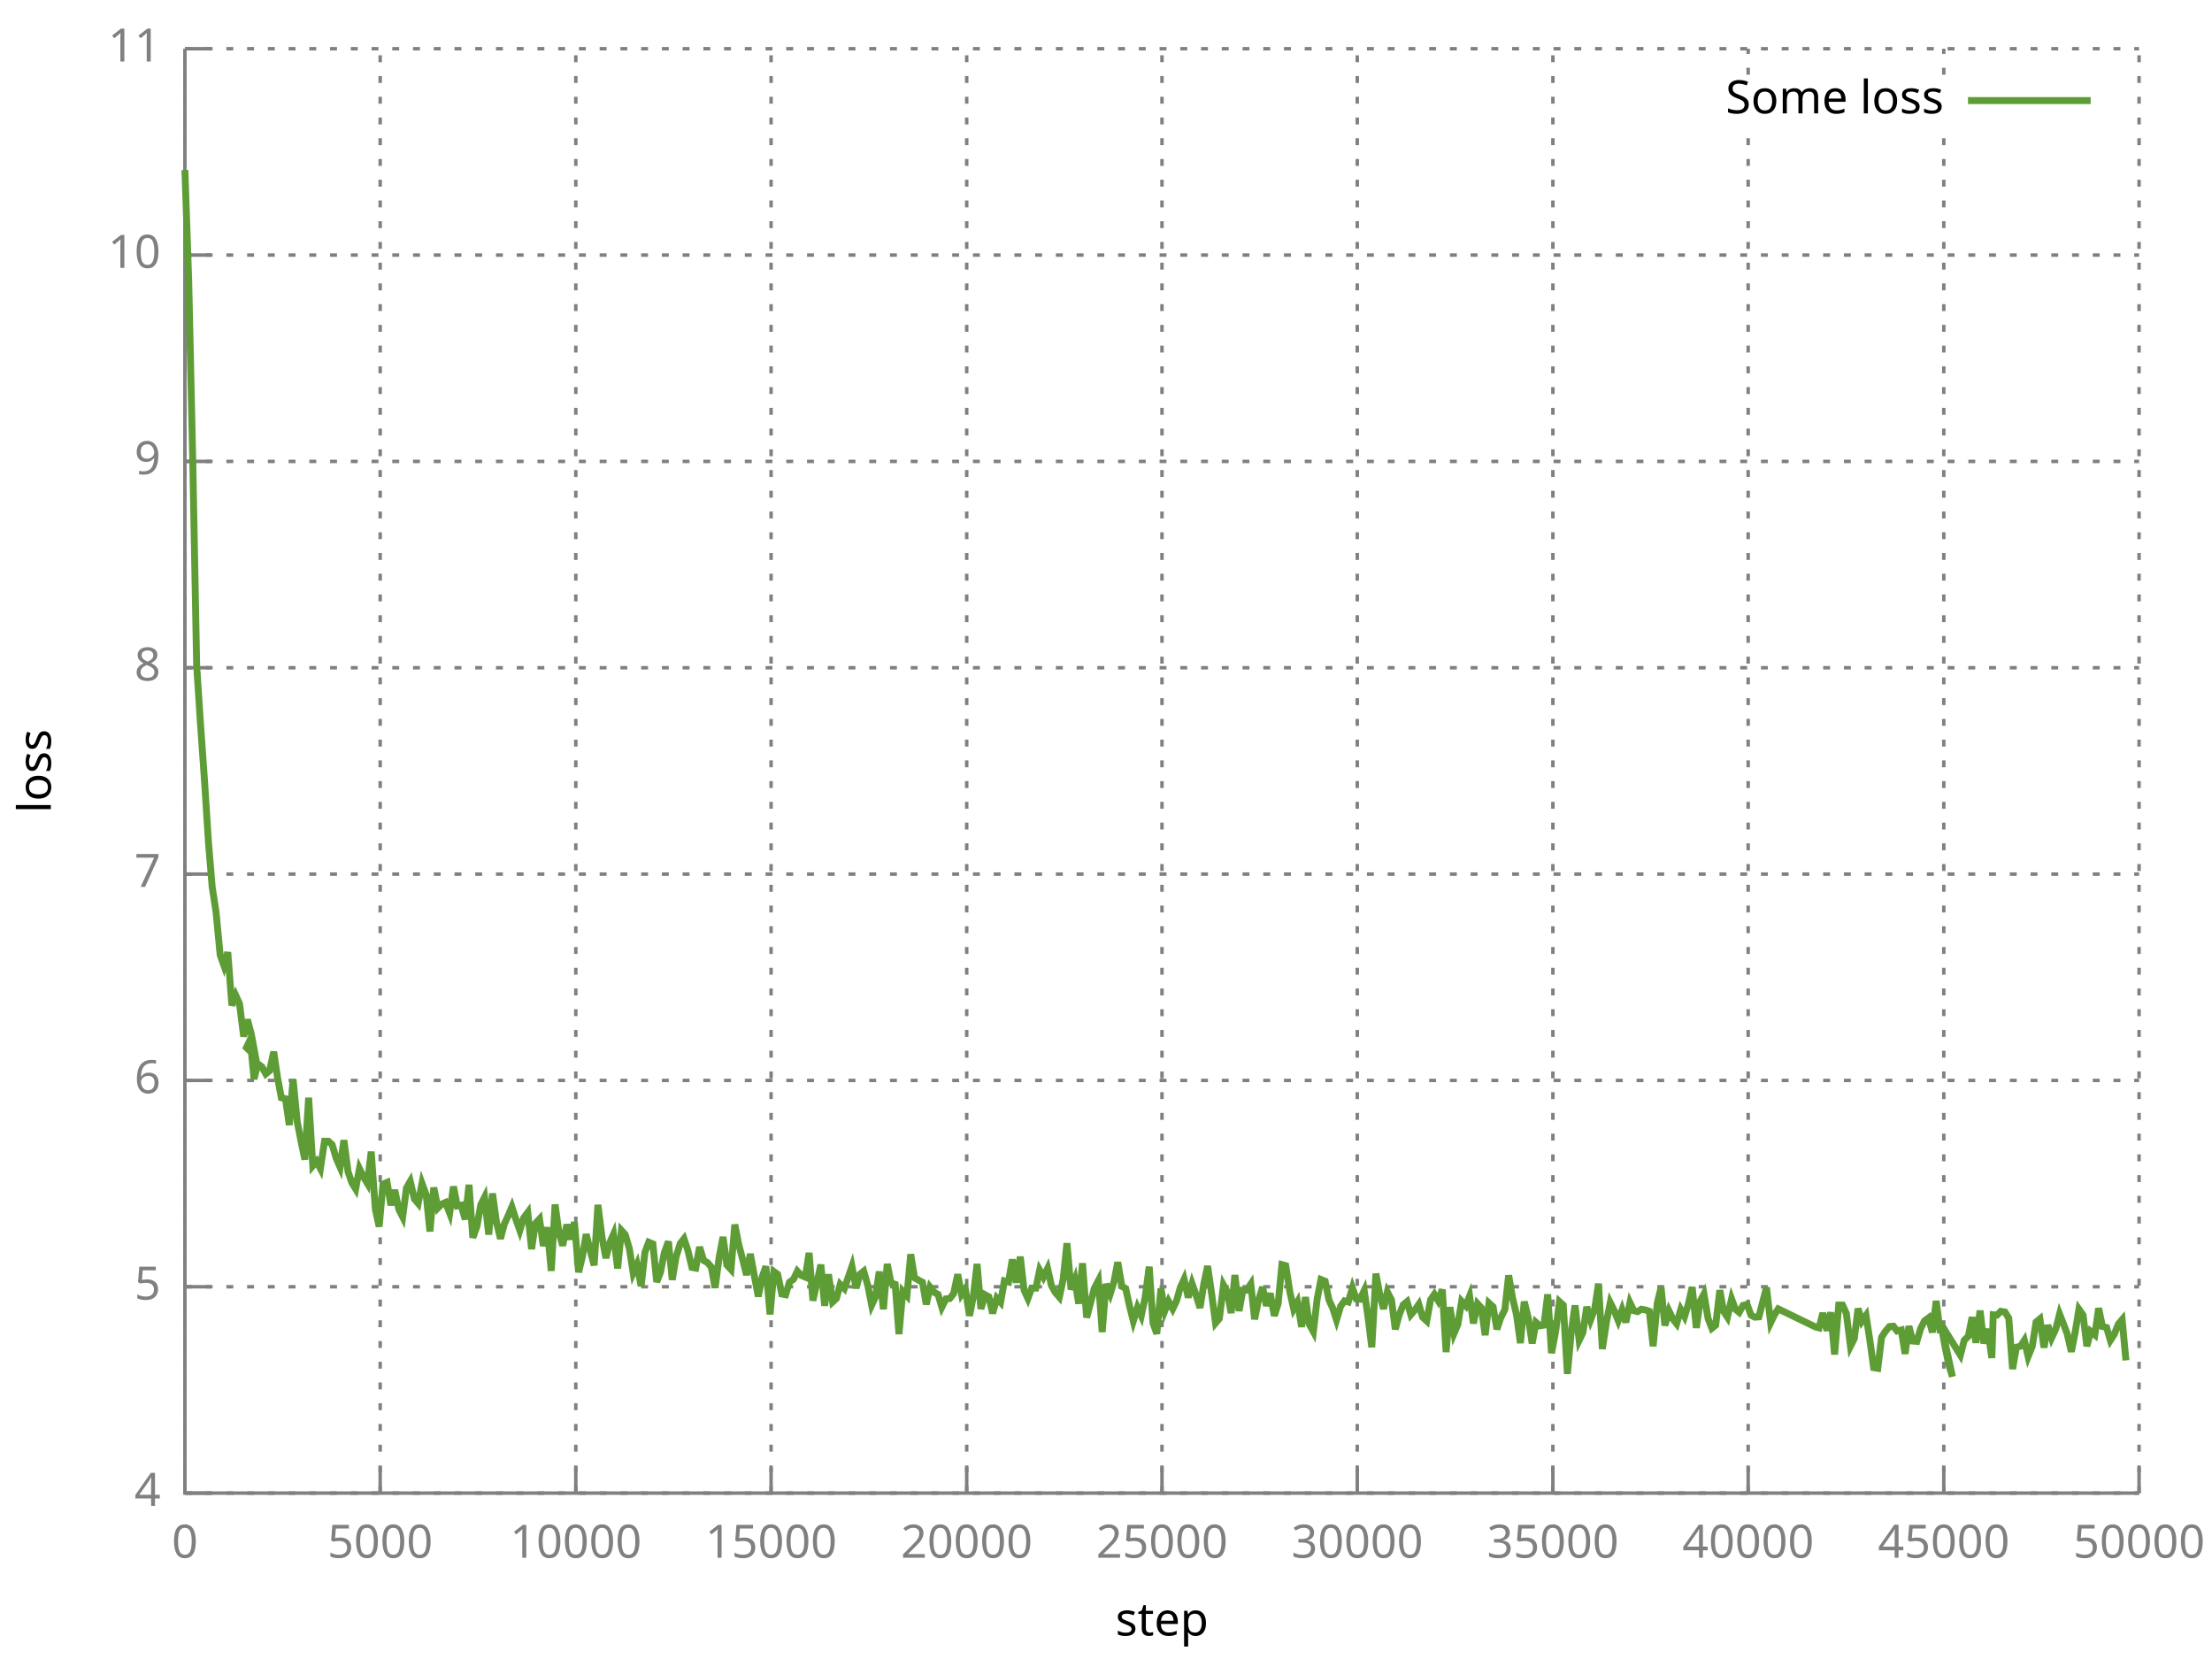
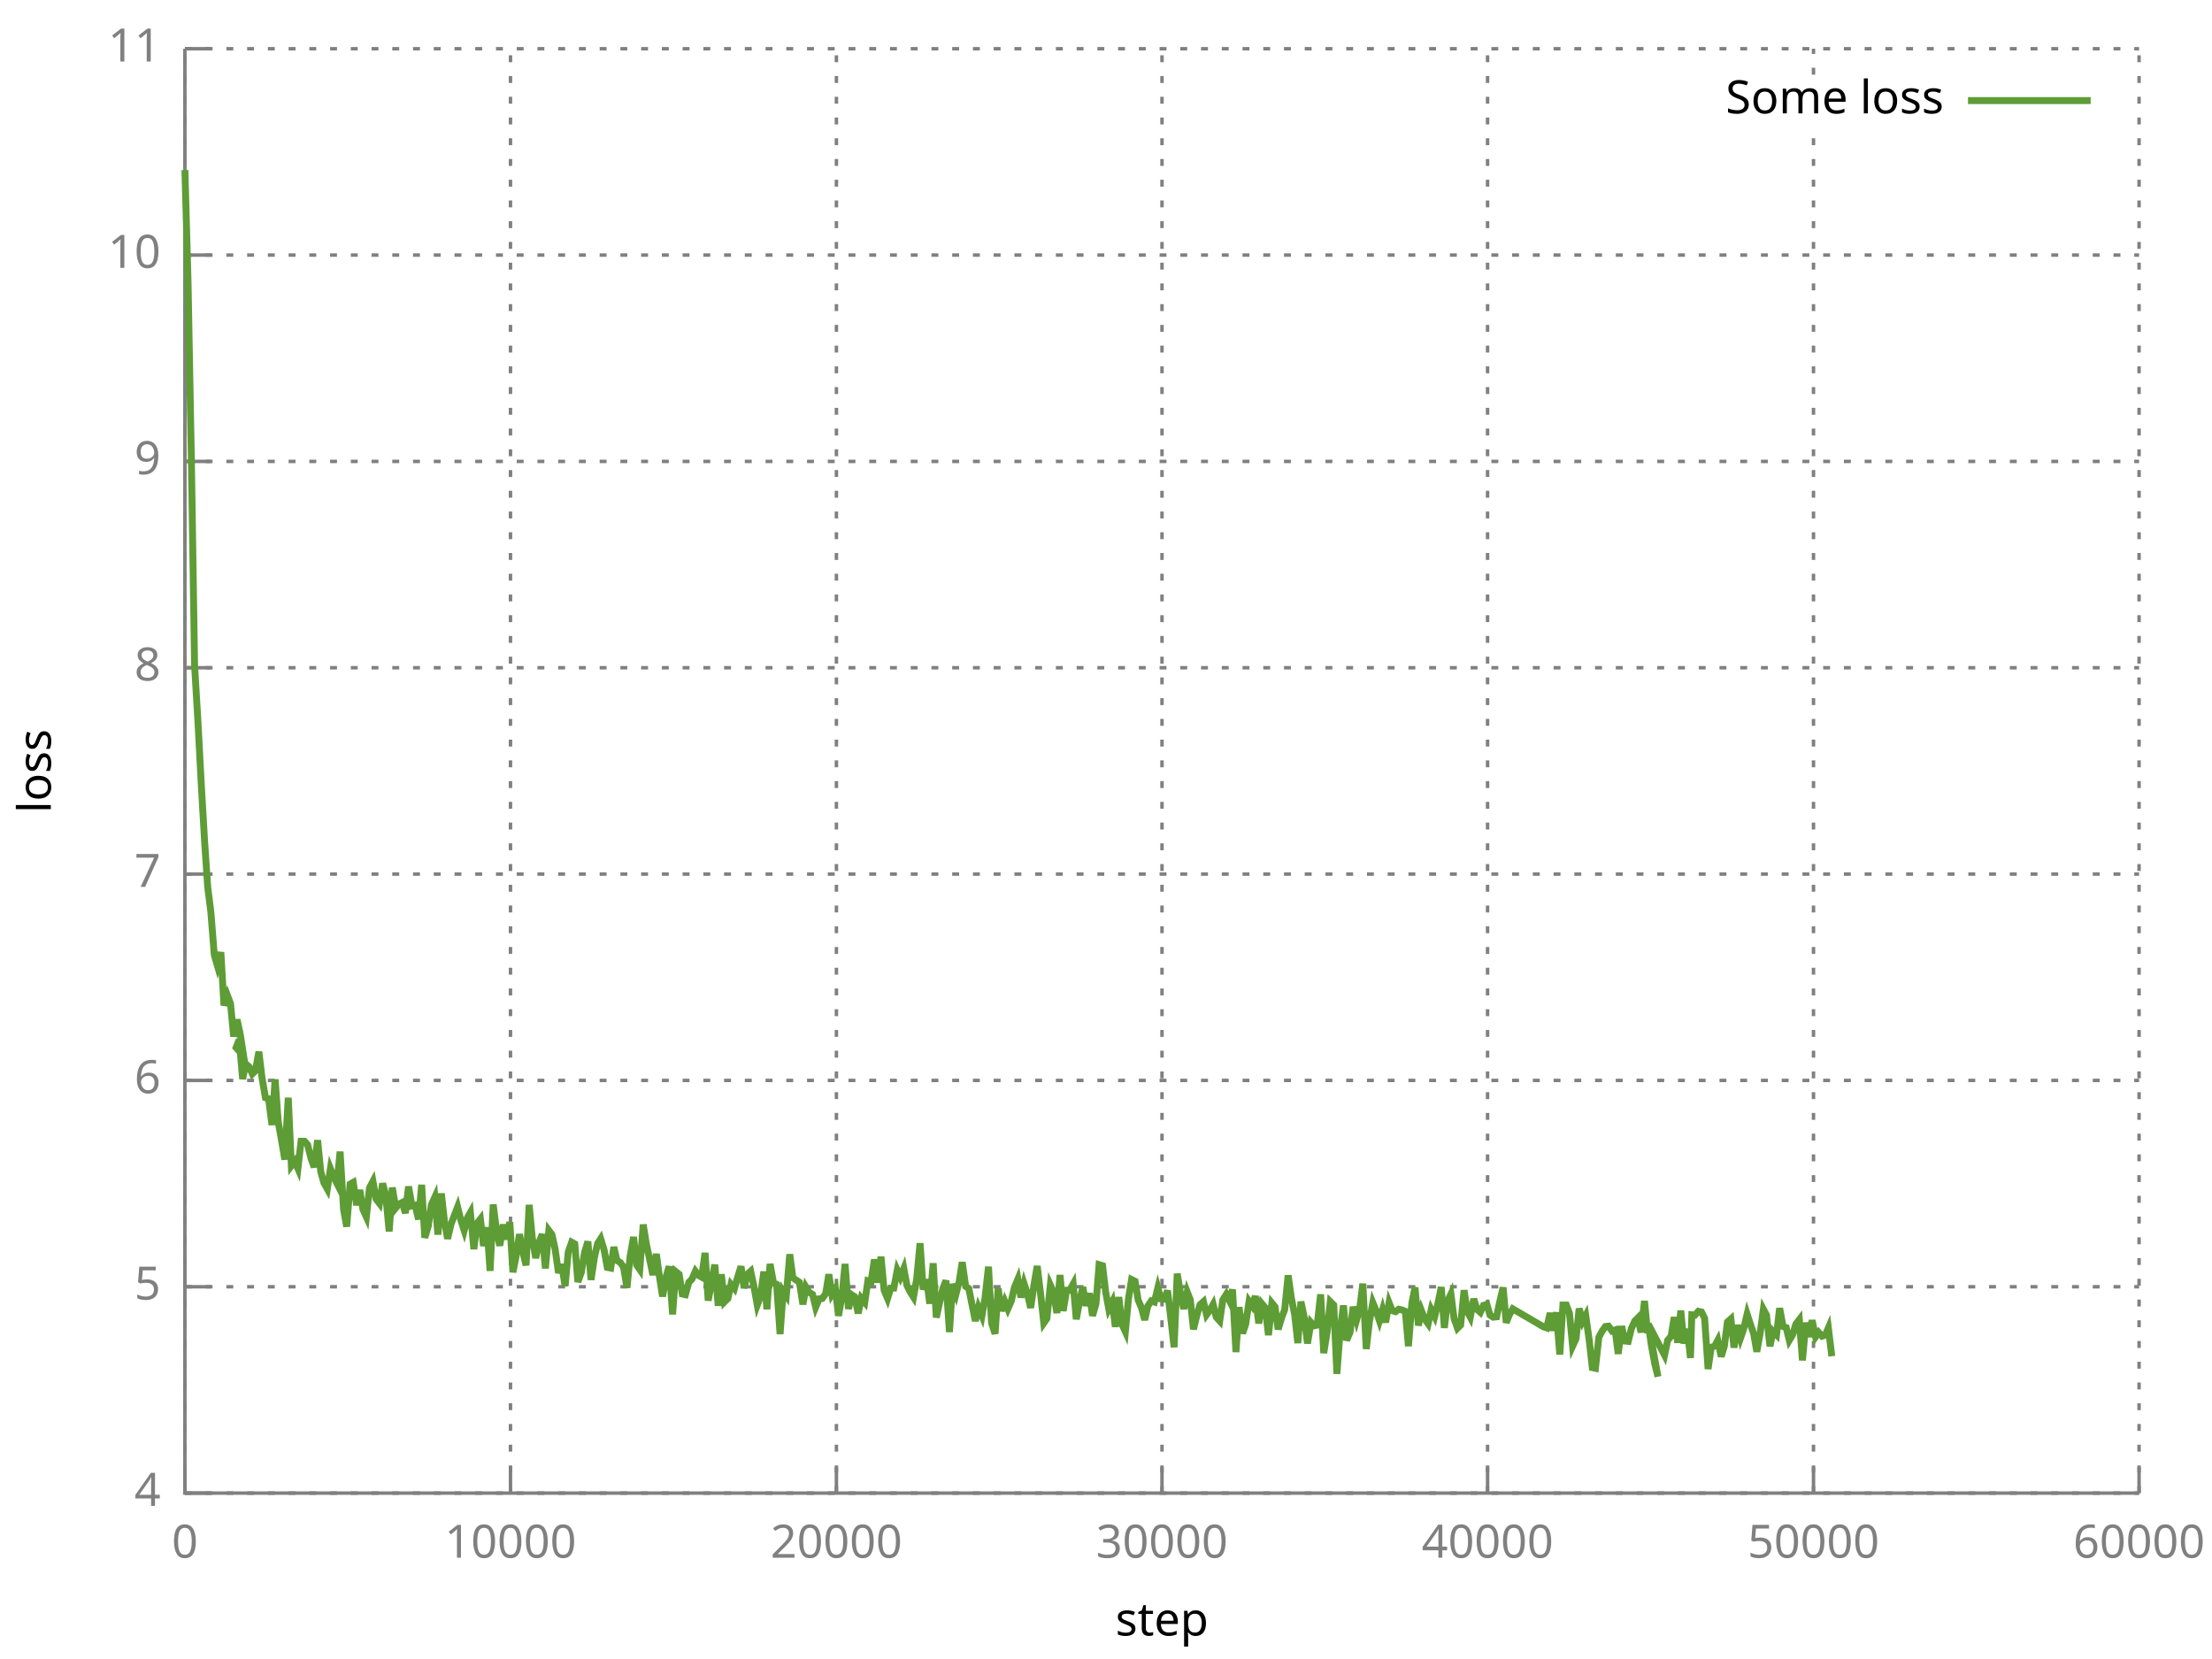
<svg xmlns="http://www.w3.org/2000/svg" xmlns:xlink="http://www.w3.org/1999/xlink" width="640" height="480" viewBox="0 0 640 480">
  <g id="gnuplot_canvas">
    <rect x="0" y="0" width="640" height="480" fill="none" />
    <defs>
      <circle id="gpDot" r="0.5" stroke-width="0.5" />
      <path id="gpPt0" stroke-width="0.267" stroke="currentColor" d="M-1,0 h2 M0,-1 v2" />
      <path id="gpPt1" stroke-width="0.267" stroke="currentColor" d="M-1,-1 L1,1 M1,-1 L-1,1" />
      <path id="gpPt2" stroke-width="0.267" stroke="currentColor" d="M-1,0 L1,0 M0,-1 L0,1 M-1,-1 L1,1 M-1,1 L1,-1" />
      <rect id="gpPt3" stroke-width="0.267" stroke="currentColor" x="-1" y="-1" width="2" height="2" />
      <rect id="gpPt4" stroke-width="0.267" stroke="currentColor" fill="currentColor" x="-1" y="-1" width="2" height="2" />
      <circle id="gpPt5" stroke-width="0.267" stroke="currentColor" cx="0" cy="0" r="1" />
      <use xlink:href="#gpPt5" id="gpPt6" fill="currentColor" stroke="none" />
      <path id="gpPt7" stroke-width="0.267" stroke="currentColor" d="M0,-1.33 L-1.33,0.67 L1.33,0.67 z" />
      <use xlink:href="#gpPt7" id="gpPt8" fill="currentColor" stroke="none" />
      <use xlink:href="#gpPt7" id="gpPt9" stroke="currentColor" transform="rotate(180)" />
      <use xlink:href="#gpPt9" id="gpPt10" fill="currentColor" stroke="none" />
      <use xlink:href="#gpPt3" id="gpPt11" stroke="currentColor" transform="rotate(45)" />
      <use xlink:href="#gpPt11" id="gpPt12" fill="currentColor" stroke="none" />
      <filter id="greybox" filterUnits="objectBoundingBox" x="0" y="0" height="1" width="1">
        <feFlood flood-color="lightgrey" flood-opacity="1" result="grey" />
        <feComposite in="SourceGraphic" in2="grey" operator="atop" />
      </filter>
    </defs>
    <g style="fill:none; color:white; stroke:currentColor; stroke-width:1.00; stroke-linecap:butt; stroke-linejoin:miter">
</g>
    <g style="fill:none; color:red; stroke:currentColor; stroke-width:1.00; stroke-linecap:butt; stroke-linejoin:miter">
</g>
    <g style="fill:none; color:gray; stroke:currentColor; stroke-width:1.00; stroke-linecap:butt; stroke-linejoin:miter">
      <path stroke="rgb(128, 128, 128)" stroke-dasharray=" 2,4" class="gridline" d="M53.5,432.0 L618.9,432.0  " />
    </g>
    <g style="fill:none; color:red; stroke:currentColor; stroke-width:1.00; stroke-linecap:butt; stroke-linejoin:miter">
      <path stroke="rgb(128, 128, 128)" d="M53.5,432.0 L61.0,432.0  " />
      <g transform="translate(46.5,435.7)" style="stroke:none; fill:rgb(128,128,128); font-family:Verdana; font-size:10.00pt; text-anchor:end">
        <text> 4</text>
      </g>
    </g>
    <g style="fill:none; color:gray; stroke:currentColor; stroke-width:1.00; stroke-linecap:butt; stroke-linejoin:miter">
      <path stroke="rgb(128, 128, 128)" stroke-dasharray=" 2,4" class="gridline" d="M53.5,372.3 L618.9,372.3  " />
    </g>
    <g style="fill:none; color:red; stroke:currentColor; stroke-width:1.00; stroke-linecap:butt; stroke-linejoin:miter">
      <path stroke="rgb(128, 128, 128)" d="M53.5,372.3 L61.0,372.3  " />
      <g transform="translate(46.5,376.0)" style="stroke:none; fill:rgb(128,128,128); font-family:Verdana; font-size:10.00pt; text-anchor:end">
        <text> 5</text>
      </g>
    </g>
    <g style="fill:none; color:gray; stroke:currentColor; stroke-width:1.00; stroke-linecap:butt; stroke-linejoin:miter">
      <path stroke="rgb(128, 128, 128)" stroke-dasharray=" 2,4" class="gridline" d="M53.5,312.6 L618.9,312.6  " />
    </g>
    <g style="fill:none; color:red; stroke:currentColor; stroke-width:1.00; stroke-linecap:butt; stroke-linejoin:miter">
      <path stroke="rgb(128, 128, 128)" d="M53.5,312.6 L61.0,312.6  " />
      <g transform="translate(46.5,316.3)" style="stroke:none; fill:rgb(128,128,128); font-family:Verdana; font-size:10.00pt; text-anchor:end">
        <text> 6</text>
      </g>
    </g>
    <g style="fill:none; color:gray; stroke:currentColor; stroke-width:1.00; stroke-linecap:butt; stroke-linejoin:miter">
      <path stroke="rgb(128, 128, 128)" stroke-dasharray=" 2,4" class="gridline" d="M53.5,252.9 L618.9,252.9  " />
    </g>
    <g style="fill:none; color:red; stroke:currentColor; stroke-width:1.00; stroke-linecap:butt; stroke-linejoin:miter">
      <path stroke="rgb(128, 128, 128)" d="M53.5,252.9 L61.0,252.9  " />
      <g transform="translate(46.5,256.6)" style="stroke:none; fill:rgb(128,128,128); font-family:Verdana; font-size:10.00pt; text-anchor:end">
        <text> 7</text>
      </g>
    </g>
    <g style="fill:none; color:gray; stroke:currentColor; stroke-width:1.00; stroke-linecap:butt; stroke-linejoin:miter">
      <path stroke="rgb(128, 128, 128)" stroke-dasharray=" 2,4" class="gridline" d="M53.5,193.2 L618.9,193.2  " />
    </g>
    <g style="fill:none; color:red; stroke:currentColor; stroke-width:1.00; stroke-linecap:butt; stroke-linejoin:miter">
      <path stroke="rgb(128, 128, 128)" d="M53.5,193.2 L61.0,193.2  " />
      <g transform="translate(46.5,196.9)" style="stroke:none; fill:rgb(128,128,128); font-family:Verdana; font-size:10.00pt; text-anchor:end">
        <text> 8</text>
      </g>
    </g>
    <g style="fill:none; color:gray; stroke:currentColor; stroke-width:1.00; stroke-linecap:butt; stroke-linejoin:miter">
      <path stroke="rgb(128, 128, 128)" stroke-dasharray=" 2,4" class="gridline" d="M53.5,133.5 L618.9,133.5  " />
    </g>
    <g style="fill:none; color:red; stroke:currentColor; stroke-width:1.00; stroke-linecap:butt; stroke-linejoin:miter">
      <path stroke="rgb(128, 128, 128)" d="M53.5,133.5 L61.0,133.5  " />
      <g transform="translate(46.5,137.2)" style="stroke:none; fill:rgb(128,128,128); font-family:Verdana; font-size:10.00pt; text-anchor:end">
        <text> 9</text>
      </g>
    </g>
    <g style="fill:none; color:gray; stroke:currentColor; stroke-width:1.00; stroke-linecap:butt; stroke-linejoin:miter">
      <path stroke="rgb(128, 128, 128)" stroke-dasharray=" 2,4" class="gridline" d="M53.5,73.8 L618.9,73.8  " />
    </g>
    <g style="fill:none; color:red; stroke:currentColor; stroke-width:1.00; stroke-linecap:butt; stroke-linejoin:miter">
      <path stroke="rgb(128, 128, 128)" d="M53.5,73.8 L61.0,73.8  " />
      <g transform="translate(46.5,77.5)" style="stroke:none; fill:rgb(128,128,128); font-family:Verdana; font-size:10.00pt; text-anchor:end">
        <text> 10</text>
      </g>
    </g>
    <g style="fill:none; color:gray; stroke:currentColor; stroke-width:1.00; stroke-linecap:butt; stroke-linejoin:miter">
      <path stroke="rgb(128, 128, 128)" stroke-dasharray=" 2,4" class="gridline" d="M53.5,14.1 L618.9,14.1  " />
    </g>
    <g style="fill:none; color:red; stroke:currentColor; stroke-width:1.00; stroke-linecap:butt; stroke-linejoin:miter">
      <path stroke="rgb(128, 128, 128)" d="M53.5,14.1 L61.0,14.1  " />
      <g transform="translate(46.5,17.8)" style="stroke:none; fill:rgb(128,128,128); font-family:Verdana; font-size:10.00pt; text-anchor:end">
        <text> 11</text>
      </g>
    </g>
    <g style="fill:none; color:gray; stroke:currentColor; stroke-width:1.00; stroke-linecap:butt; stroke-linejoin:miter">
      <path stroke="rgb(128, 128, 128)" stroke-dasharray=" 2,4" class="gridline" d="M53.5,432.0 L53.5,14.1  " />
    </g>
    <g style="fill:none; color:red; stroke:currentColor; stroke-width:1.00; stroke-linecap:butt; stroke-linejoin:miter">
      <path stroke="rgb(128, 128, 128)" d="M53.5,432.0 L53.5,424.5  " />
      <g transform="translate(53.5,450.7)" style="stroke:none; fill:rgb(128,128,128); font-family:Verdana; font-size:10.00pt; text-anchor:middle">
        <text> 0</text>
      </g>
    </g>
    <g style="fill:none; color:gray; stroke:currentColor; stroke-width:1.00; stroke-linecap:butt; stroke-linejoin:miter">
-       <path stroke="rgb(128, 128, 128)" stroke-dasharray=" 2,4" class="gridline" d="M110.0,432.0 L110.0,14.1  " />
+       <path stroke="rgb(128, 128, 128)" stroke-dasharray=" 2,4" class="gridline" d="M147.7,432.0 L147.7,14.1  " />
    </g>
    <g style="fill:none; color:red; stroke:currentColor; stroke-width:1.00; stroke-linecap:butt; stroke-linejoin:miter">
-       <path stroke="rgb(128, 128, 128)" d="M110.0,432.0 L110.0,424.5  " />
-       <g transform="translate(110.0,450.7)" style="stroke:none; fill:rgb(128,128,128); font-family:Verdana; font-size:10.00pt; text-anchor:middle">
-         <text> 5000</text>
-       </g>
-     </g>
-     <g style="fill:none; color:gray; stroke:currentColor; stroke-width:1.00; stroke-linecap:butt; stroke-linejoin:miter">
-       <path stroke="rgb(128, 128, 128)" stroke-dasharray=" 2,4" class="gridline" d="M166.6,432.0 L166.6,14.1  " />
-     </g>
-     <g style="fill:none; color:red; stroke:currentColor; stroke-width:1.00; stroke-linecap:butt; stroke-linejoin:miter">
-       <path stroke="rgb(128, 128, 128)" d="M166.6,432.0 L166.6,424.5  " />
-       <g transform="translate(166.6,450.7)" style="stroke:none; fill:rgb(128,128,128); font-family:Verdana; font-size:10.00pt; text-anchor:middle">
+       <path stroke="rgb(128, 128, 128)" d="M147.7,432.0 L147.7,424.5  " />
+       <g transform="translate(147.7,450.7)" style="stroke:none; fill:rgb(128,128,128); font-family:Verdana; font-size:10.00pt; text-anchor:middle">
        <text> 10000</text>
      </g>
    </g>
    <g style="fill:none; color:gray; stroke:currentColor; stroke-width:1.00; stroke-linecap:butt; stroke-linejoin:miter">
-       <path stroke="rgb(128, 128, 128)" stroke-dasharray=" 2,4" class="gridline" d="M223.1,432.0 L223.1,14.1  " />
+       <path stroke="rgb(128, 128, 128)" stroke-dasharray=" 2,4" class="gridline" d="M242.0,432.0 L242.0,14.1  " />
    </g>
    <g style="fill:none; color:red; stroke:currentColor; stroke-width:1.00; stroke-linecap:butt; stroke-linejoin:miter">
-       <path stroke="rgb(128, 128, 128)" d="M223.1,432.0 L223.1,424.5  " />
-       <g transform="translate(223.1,450.7)" style="stroke:none; fill:rgb(128,128,128); font-family:Verdana; font-size:10.00pt; text-anchor:middle">
-         <text> 15000</text>
-       </g>
-     </g>
-     <g style="fill:none; color:gray; stroke:currentColor; stroke-width:1.00; stroke-linecap:butt; stroke-linejoin:miter">
-       <path stroke="rgb(128, 128, 128)" stroke-dasharray=" 2,4" class="gridline" d="M279.7,432.0 L279.7,14.1  " />
-     </g>
-     <g style="fill:none; color:red; stroke:currentColor; stroke-width:1.00; stroke-linecap:butt; stroke-linejoin:miter">
-       <path stroke="rgb(128, 128, 128)" d="M279.7,432.0 L279.7,424.5  " />
-       <g transform="translate(279.7,450.7)" style="stroke:none; fill:rgb(128,128,128); font-family:Verdana; font-size:10.00pt; text-anchor:middle">
+       <path stroke="rgb(128, 128, 128)" d="M242.0,432.0 L242.0,424.5  " />
+       <g transform="translate(242.0,450.7)" style="stroke:none; fill:rgb(128,128,128); font-family:Verdana; font-size:10.00pt; text-anchor:middle">
        <text> 20000</text>
      </g>
    </g>
    <g style="fill:none; color:gray; stroke:currentColor; stroke-width:1.00; stroke-linecap:butt; stroke-linejoin:miter">
      <path stroke="rgb(128, 128, 128)" stroke-dasharray=" 2,4" class="gridline" d="M336.2,432.0 L336.2,14.1  " />
    </g>
    <g style="fill:none; color:red; stroke:currentColor; stroke-width:1.00; stroke-linecap:butt; stroke-linejoin:miter">
      <path stroke="rgb(128, 128, 128)" d="M336.2,432.0 L336.2,424.5  " />
      <g transform="translate(336.2,450.7)" style="stroke:none; fill:rgb(128,128,128); font-family:Verdana; font-size:10.00pt; text-anchor:middle">
-         <text> 25000</text>
-       </g>
-     </g>
-     <g style="fill:none; color:gray; stroke:currentColor; stroke-width:1.00; stroke-linecap:butt; stroke-linejoin:miter">
-       <path stroke="rgb(128, 128, 128)" stroke-dasharray=" 2,4" class="gridline" d="M392.7,432.0 L392.7,14.1  " />
-     </g>
-     <g style="fill:none; color:red; stroke:currentColor; stroke-width:1.00; stroke-linecap:butt; stroke-linejoin:miter">
-       <path stroke="rgb(128, 128, 128)" d="M392.7,432.0 L392.7,424.5  " />
-       <g transform="translate(392.7,450.7)" style="stroke:none; fill:rgb(128,128,128); font-family:Verdana; font-size:10.00pt; text-anchor:middle">
        <text> 30000</text>
      </g>
    </g>
    <g style="fill:none; color:gray; stroke:currentColor; stroke-width:1.00; stroke-linecap:butt; stroke-linejoin:miter">
-       <path stroke="rgb(128, 128, 128)" stroke-dasharray=" 2,4" class="gridline" d="M449.3,432.0 L449.3,14.1  " />
+       <path stroke="rgb(128, 128, 128)" stroke-dasharray=" 2,4" class="gridline" d="M430.4,432.0 L430.4,14.1  " />
    </g>
    <g style="fill:none; color:red; stroke:currentColor; stroke-width:1.00; stroke-linecap:butt; stroke-linejoin:miter">
-       <path stroke="rgb(128, 128, 128)" d="M449.3,432.0 L449.3,424.5  " />
-       <g transform="translate(449.3,450.7)" style="stroke:none; fill:rgb(128,128,128); font-family:Verdana; font-size:10.00pt; text-anchor:middle">
-         <text> 35000</text>
-       </g>
-     </g>
-     <g style="fill:none; color:gray; stroke:currentColor; stroke-width:1.00; stroke-linecap:butt; stroke-linejoin:miter">
-       <path stroke="rgb(128, 128, 128)" stroke-dasharray=" 2,4" class="gridline" d="M505.8,432.0 L505.8,36.6 M505.8,21.6 L505.8,14.1  " />
-     </g>
-     <g style="fill:none; color:red; stroke:currentColor; stroke-width:1.00; stroke-linecap:butt; stroke-linejoin:miter">
-       <path stroke="rgb(128, 128, 128)" d="M505.8,432.0 L505.8,424.5  " />
-       <g transform="translate(505.8,450.7)" style="stroke:none; fill:rgb(128,128,128); font-family:Verdana; font-size:10.00pt; text-anchor:middle">
+       <path stroke="rgb(128, 128, 128)" d="M430.4,432.0 L430.4,424.5  " />
+       <g transform="translate(430.4,450.7)" style="stroke:none; fill:rgb(128,128,128); font-family:Verdana; font-size:10.00pt; text-anchor:middle">
        <text> 40000</text>
      </g>
    </g>
    <g style="fill:none; color:gray; stroke:currentColor; stroke-width:1.00; stroke-linecap:butt; stroke-linejoin:miter">
-       <path stroke="rgb(128, 128, 128)" stroke-dasharray=" 2,4" class="gridline" d="M562.4,432.0 L562.4,36.6 M562.4,21.6 L562.4,14.1  " />
+       <path stroke="rgb(128, 128, 128)" stroke-dasharray=" 2,4" class="gridline" d="M524.7,432.0 L524.7,36.6 M524.7,21.6 L524.7,14.1  " />
    </g>
    <g style="fill:none; color:red; stroke:currentColor; stroke-width:1.00; stroke-linecap:butt; stroke-linejoin:miter">
-       <path stroke="rgb(128, 128, 128)" d="M562.4,432.0 L562.4,424.5  " />
-       <g transform="translate(562.4,450.7)" style="stroke:none; fill:rgb(128,128,128); font-family:Verdana; font-size:10.00pt; text-anchor:middle">
-         <text> 45000</text>
+       <path stroke="rgb(128, 128, 128)" d="M524.7,432.0 L524.7,424.5  " />
+       <g transform="translate(524.7,450.7)" style="stroke:none; fill:rgb(128,128,128); font-family:Verdana; font-size:10.00pt; text-anchor:middle">
+         <text> 50000</text>
      </g>
    </g>
    <g style="fill:none; color:gray; stroke:currentColor; stroke-width:1.00; stroke-linecap:butt; stroke-linejoin:miter">
      <path stroke="rgb(128, 128, 128)" stroke-dasharray=" 2,4" class="gridline" d="M618.9,432.0 L618.9,14.1  " />
    </g>
    <g style="fill:none; color:red; stroke:currentColor; stroke-width:1.00; stroke-linecap:butt; stroke-linejoin:miter">
      <path stroke="rgb(128, 128, 128)" d="M618.9,432.0 L618.9,424.5  " />
      <g transform="translate(618.9,450.7)" style="stroke:none; fill:rgb(128,128,128); font-family:Verdana; font-size:10.00pt; text-anchor:middle">
-         <text> 50000</text>
+         <text> 60000</text>
      </g>
      <path stroke="rgb(128, 128, 128)" d="M53.5,14.1 L53.5,432.0 L618.9,432.0 M618.9,14.1 M53.5,14.1  " />
      <g transform="translate(14.7,223.1) rotate(270)" style="stroke:none; fill:black; font-family:Verdana; font-size:10.00pt; text-anchor:middle">
        <text>loss</text>
      </g>
    </g>
    <g style="fill:none; color:black; stroke:currentColor; stroke-width:1.00; stroke-linecap:butt; stroke-linejoin:miter">
      <g transform="translate(336.2,473.2)" style="stroke:none; fill:black; font-family:Verdana; font-size:10.00pt; text-anchor:middle">
        <text>step</text>
      </g>
    </g>
    <g style="fill:none; color:red; stroke:currentColor; stroke-width:1.00; stroke-linecap:butt; stroke-linejoin:miter">
</g>
    <g id="gnuplot_plot_1">
      <g style="fill:none; color:white; stroke:rgb(128, 128, 128); stroke-width:2.00; stroke-linecap:butt; stroke-linejoin:miter">
</g>
      <g style="fill:none; color:red; stroke:currentColor; stroke-width:2.00; stroke-linecap:butt; stroke-linejoin:miter">
        <g transform="translate(562.4,32.8)" style="stroke:none; fill:black; font-family:Verdana; font-size:10.00pt; text-anchor:end">
          <text>Some loss</text>
        </g>
-         <path stroke="rgb( 94, 156,  54)" d="M569.4,29.1 L604.9,29.1 M53.5,49.2 L54.6,81.3 L55.8,134.7 L56.9,192.5 L58.0,209.3 L59.2,226.3    L60.3,243.5 L61.4,256.7 L62.5,263.8 L63.7,276.3 L64.8,279.4 L65.9,275.5 L67.1,290.9 L68.2,288.0    L69.3,290.4 L70.5,299.9 L71.6,295.0 L72.7,299.2 L73.9,305.6 L71.3,303.1 L72.4,300.8 L73.5,312.2    L74.6,307.8 L75.8,308.7 L76.9,310.7 L78.0,309.8 L79.2,304.3 L80.3,311.8 L81.4,317.6 L82.6,317.9    L83.7,325.5 L84.8,312.3 L86.0,324.6 L87.1,330.2 L88.2,335.5 L89.3,317.6 L90.5,337.3 L91.6,336.0    L92.7,338.1 L93.9,330.2 L95.0,330.2 L96.1,331.2 L97.3,335.2 L98.4,337.7 L99.5,329.9 L100.7,339.0    L101.8,342.2 L102.9,344.0 L104.0,338.1 L105.2,340.6 L106.3,342.4 L107.4,333.2 L108.6,349.9 L109.7,354.9    L110.8,342.6 L112.0,342.1 L113.1,348.7 L114.2,344.3 L115.4,349.9 L116.5,352.1 L117.6,343.7 L118.7,341.8    L119.9,346.9 L121.0,348.2 L122.1,342.4 L123.3,345.7 L124.4,356.3 L125.5,343.6 L126.7,349.5 L127.8,348.4    L128.9,347.9 L130.1,351.0 L131.2,343.3 L132.3,348.9 L133.4,348.7 L134.6,352.8 L135.7,342.8 L136.8,358.1    L138.0,354.8 L139.1,348.6 L140.2,346.4 L141.4,357.2 L142.5,345.3 L143.6,353.4 L144.8,358.4 L145.9,354.2    L147.0,351.8 L148.1,349.2 L149.3,352.9 L150.4,356.0 L151.5,352.4 L152.7,350.8 L153.8,361.4 L154.9,354.0    L156.1,352.7 L157.2,360.5 L158.3,355.1 L159.5,367.7 L160.6,348.5 L161.7,356.5 L162.8,360.4 L164.0,354.3    L165.1,358.6 L166.2,353.6 L167.4,368.1 L168.5,363.6 L169.6,357.1 L170.8,361.9 L171.9,366.1 L173.0,348.6    L174.2,358.1 L175.3,364.0 L176.4,359.6 L177.5,357.1 L178.7,367.0 L179.8,356.0 L180.9,357.2 L182.1,361.3    L183.2,368.3 L184.3,365.8 L185.5,372.1 L186.6,362.3 L187.7,359.4 L188.9,359.9 L190.0,370.9 L191.1,368.1    L192.2,362.5 L193.4,359.2 L194.5,370.3 L195.6,363.7 L196.8,359.8 L197.9,358.4 L199.0,361.7 L200.2,366.7    L201.3,366.9 L202.4,360.8 L203.6,364.7 L204.7,365.3 L205.8,366.6 L206.9,372.6 L208.1,363.6 L209.2,357.9    L210.3,366.0 L211.5,367.3 L212.6,354.3 L213.7,359.9 L214.9,364.5 L216.0,368.9 L217.1,362.8 L218.3,369.4    L219.4,375.1 L220.5,369.5 L221.6,366.4 L222.8,380.3 L223.9,367.9 L225.0,368.7 L226.2,374.4 L227.3,374.6    L228.4,371.0 L229.6,370.1 L230.7,367.8 L231.8,369.0 L233.0,369.5 L234.1,362.5 L235.2,376.3 L236.4,370.9    L237.5,365.9 L238.6,377.8 L239.7,368.7 L240.9,376.7 L242.0,375.7 L243.1,371.6 L244.3,372.8 L245.4,369.6    L246.5,366.4 L247.7,372.7 L248.8,368.7 L249.9,367.8 L251.1,372.0 L252.2,377.6 L253.3,375.2 L254.4,367.9    L255.6,378.8 L256.7,365.7 L257.8,371.2 L259.0,371.6 L260.1,386.0 L261.2,373.6 L262.4,374.9 L263.5,362.9    L264.6,369.7 L265.8,370.4 L266.9,371.0 L268.0,377.4 L269.1,372.4 L270.3,373.9 L271.4,374.5 L272.5,378.2    L273.7,375.8 L274.8,375.7 L275.9,374.3 L277.1,368.7 L278.2,374.5 L279.3,372.9 L280.5,380.7 L281.6,375.2    L282.7,365.7 L283.8,378.7 L285.0,374.6 L286.1,375.2 L287.2,380.0 L288.4,375.6 L289.5,376.8 L290.6,370.6    L291.8,370.9 L292.9,364.4 L294.0,371.1 L295.2,363.6 L296.3,373.3 L297.4,375.7 L298.5,372.7 L299.7,372.7    L300.8,367.5 L301.9,369.5 L303.1,367.0 L304.2,371.9 L305.3,373.9 L306.5,375.3 L307.6,370.2 L308.7,359.7    L309.9,373.1 L311.0,370.2 L312.1,377.2 L313.2,365.5 L314.4,381.2 L315.5,377.1 L316.6,372.8 L317.8,370.5    L318.9,385.4 L320.0,371.5 L321.2,374.4 L322.3,370.9 L323.4,365.2 L324.6,372.2 L325.7,372.8 L326.8,377.8    L327.9,382.2 L329.1,378.3 L330.2,380.7 L331.3,375.5 L332.5,366.5 L333.6,382.8 L334.7,385.9 L335.9,372.8    L337.0,379.3 L338.1,376.5 L339.3,378.7 L340.4,376.4 L341.5,372.5 L342.6,370.1 L343.8,375.4 L344.9,371.4    L346.0,374.5 L347.2,378.4 L348.3,371.5 L349.4,366.3 L350.6,374.6 L351.7,382.8 L352.8,381.5 L354.0,371.8    L355.1,373.8 L356.2,379.9 L357.3,368.9 L358.5,379.3 L359.6,373.3 L360.7,373.3 L361.9,371.5 L363.0,381.7    L364.1,376.3 L365.3,372.4 L366.4,377.8 L367.5,374.2 L368.7,380.7 L369.8,377.2 L370.9,365.9 L372.0,366.2    L373.2,373.8 L374.3,378.7 L375.4,376.7 L376.6,383.9 L377.7,375.3 L378.8,383.1 L380.0,385.3 L381.1,375.8    L382.2,370.2 L383.4,370.7 L384.5,376.1 L385.6,378.5 L386.7,381.9 L387.9,377.9 L389.0,376.4 L390.1,376.7    L391.3,372.6 L392.4,375.8 L393.5,375.9 L394.7,373.4 L395.8,381.0 L396.9,389.8 L398.1,368.5 L399.2,374.5    L400.3,378.7 L401.4,373.8 L402.6,376.1 L403.7,384.6 L404.8,380.5 L406.0,377.5 L407.1,376.6 L408.2,380.4    L409.4,379.0 L410.5,377.4 L411.6,381.1 L412.8,382.2 L413.9,376.1 L415.0,374.5 L416.1,376.3 L417.3,373.1    L418.4,391.2 L419.5,378.2 L420.7,385.8 L421.8,383.2 L422.9,376.5 L424.1,377.8 L425.2,375.0 L426.3,382.9    L427.5,377.2 L428.6,378.4 L429.7,386.3 L430.8,377.0 L432.0,378.1 L433.1,384.6 L434.2,381.3 L435.4,378.9    L436.5,369.0 L437.6,375.4 L438.8,380.5 L439.9,388.6 L441.0,376.6 L442.2,381.4 L443.3,388.7 L444.4,382.6    L445.5,383.6 L446.7,383.4 L447.8,374.5 L448.9,391.5 L450.1,385.2 L451.2,376.6 L452.3,377.6 L453.5,397.5    L454.6,385.5 L455.7,377.7 L456.9,387.8 L458.0,385.5 L459.1,378.1 L460.2,381.9 L461.4,378.7 L462.5,371.4    L463.6,390.3 L464.8,382.5 L465.9,376.9 L467.0,379.1 L468.2,382.1 L469.3,379.0 L470.4,382.6 L471.6,376.9    L472.7,379.2 L473.8,379.5 L474.9,378.8 L476.1,379.0 L477.2,379.4 L478.3,389.5 L479.5,377.0 L480.6,372.5    L481.7,383.5 L482.9,379.3 L484.0,381.6 L485.1,383.0 L486.3,378.9 L487.4,380.9 L488.5,377.3 L489.6,372.4    L490.8,384.2 L491.9,376.5 L493.0,374.4 L494.2,381.5 L495.3,384.3 L496.4,383.4 L497.6,373.3 L498.7,379.4    L499.8,381.1 L501.0,375.8 L502.1,378.8 L503.2,379.7 L504.3,377.7 L505.5,377.4 L506.6,380.5 L507.7,381.1    L508.9,381.0 L510.0,376.7 L511.1,372.5 L512.3,382.7 L513.4,380.4 L514.5,378.7 L525.2,383.9 L526.3,384.2    L527.4,379.9 L528.6,385.0 L529.7,379.7 L530.8,391.9 L532.0,377.6 L533.1,377.6 L534.2,380.0 L535.4,389.5    L536.5,387.3 L537.6,378.6 L538.7,382.3 L539.9,380.6 L541.0,387.7 L542.1,395.7 L543.3,395.9 L544.4,386.9    L545.5,385.2 L546.7,383.8 L547.8,383.7 L548.9,385.1 L550.1,384.8 L551.2,391.7 L552.3,383.7 L553.4,388.0    L554.6,388.1 L555.7,384.4 L556.8,382.2 L558.0,381.3 L559.1,385.5 L560.2,376.4 L561.4,385.7 L561.6,383.1    L562.7,389.3 L563.8,394.7 L564.9,398.3 L561.6,383.1 L567.2,392.1 L568.3,387.8 L569.5,386.6 L570.6,381.1    L571.7,388.5 L572.9,379.2 L574.0,388.7 L575.1,384.5 L576.3,392.9 L576.7,380.4 L577.8,380.5 L578.9,379.4    L580.1,379.6 L581.2,381.4 L582.3,396.1 L583.4,389.8 L584.6,389.5 L585.7,387.8 L586.8,392.5 L588.0,389.5    L589.1,382.5 L590.2,381.6 L591.4,389.9 L592.5,383.4 L593.6,387.1 L594.8,384.5 L595.9,380.2 L597.0,383.0    L598.1,385.9 L599.3,391.1 L600.4,385.5 L601.5,378.8 L602.7,380.5 L603.8,389.5 L604.9,385.2 L606.1,386.2    L607.2,378.5 L608.3,383.8 L609.5,384.1 L610.6,387.8 L611.7,386.1 L612.9,383.1 L614.0,381.8 L615.1,393.6     " />
+         <path stroke="rgb( 94, 156,  54)" d="M569.4,29.1 L604.9,29.1 M53.5,49.2 L54.4,81.3 L55.4,134.7 L56.3,192.5 L57.3,209.3 L58.2,226.3    L59.2,243.5 L60.1,256.7 L61.0,263.8 L62.0,276.3 L62.9,279.4 L63.9,275.5 L64.8,290.9 L65.8,288.0    L66.7,290.4 L67.6,299.9 L68.6,295.0 L69.5,299.2 L70.5,305.6 L68.3,303.1 L69.2,300.8 L70.2,312.2    L71.1,307.8 L72.1,308.7 L73.0,310.7 L73.9,309.8 L74.9,304.3 L75.8,311.8 L76.8,317.6 L77.7,317.9    L78.7,325.5 L79.6,312.3 L80.5,324.6 L81.5,330.2 L82.4,335.5 L83.4,317.6 L84.3,337.3 L85.3,336.0    L86.2,338.1 L87.1,330.2 L88.1,330.2 L89.0,331.2 L90.0,335.2 L90.9,337.7 L91.9,329.9 L92.8,339.0    L93.7,342.2 L94.7,344.0 L95.6,338.1 L96.6,340.6 L97.5,342.4 L98.4,333.2 L99.4,349.9 L100.3,354.9    L101.3,342.6 L102.2,342.1 L103.2,348.7 L104.1,344.3 L105.0,349.9 L106.0,352.1 L106.9,343.7 L107.9,341.8    L108.8,346.9 L109.8,348.2 L110.7,342.4 L111.6,345.7 L112.6,356.3 L113.5,343.6 L114.5,349.5 L115.4,348.4    L116.4,347.9 L117.3,351.0 L118.2,343.3 L119.2,348.9 L120.1,348.7 L121.1,352.8 L122.0,342.8 L122.9,358.1    L123.9,354.8 L124.8,348.6 L125.8,346.4 L126.7,357.2 L127.7,345.3 L128.6,353.4 L129.5,358.4 L130.5,354.2    L131.4,351.8 L132.4,349.2 L133.3,352.9 L134.3,356.0 L135.2,352.4 L136.1,350.8 L137.1,361.4 L138.0,354.0    L139.0,352.7 L139.9,360.5 L140.9,355.1 L141.8,367.7 L142.7,348.5 L143.7,356.5 L144.6,360.4 L145.6,354.3    L146.5,358.6 L147.5,353.6 L148.4,368.1 L149.3,363.6 L150.3,357.1 L151.2,361.9 L152.2,366.1 L153.1,348.6    L154.0,358.1 L155.0,364.0 L155.9,359.6 L156.9,357.1 L157.8,367.0 L158.8,356.0 L159.7,357.2 L160.6,361.3    L161.6,368.3 L162.5,365.8 L163.5,372.1 L164.4,362.3 L165.4,359.4 L166.3,359.9 L167.2,370.9 L168.2,368.1    L169.1,362.5 L170.1,359.2 L171.0,370.3 L172.0,363.7 L172.9,359.8 L173.8,358.4 L174.8,361.7 L175.7,366.7    L176.7,366.9 L177.6,360.8 L178.5,364.7 L179.5,365.3 L180.4,366.6 L181.4,372.6 L182.3,363.6 L183.3,357.9    L184.2,366.0 L185.1,367.3 L186.1,354.3 L187.0,359.9 L188.0,364.5 L188.9,368.9 L189.9,362.8 L190.8,369.4    L191.7,375.1 L192.7,369.5 L193.6,366.4 L194.6,380.3 L195.5,367.9 L196.5,368.7 L197.4,374.4 L198.3,374.6    L199.3,371.0 L200.2,370.1 L201.2,367.8 L202.1,369.0 L203.0,369.5 L204.0,362.5 L204.9,376.3 L205.9,370.9    L206.8,365.9 L207.8,377.8 L208.7,368.7 L209.6,376.7 L210.6,375.7 L211.5,371.6 L212.5,372.8 L213.4,369.6    L214.4,366.4 L215.3,372.7 L216.2,368.7 L217.2,367.8 L218.1,372.0 L219.1,377.6 L220.0,375.2 L221.0,367.9    L221.9,378.8 L222.8,365.7 L223.8,371.2 L224.7,371.6 L225.7,386.0 L226.6,373.6 L227.5,374.9 L228.5,362.9    L229.4,369.7 L230.4,370.4 L231.3,371.0 L232.3,377.4 L233.2,372.4 L234.1,373.9 L235.1,374.5 L236.0,378.2    L237.0,375.8 L237.9,375.7 L238.9,374.3 L239.8,368.7 L240.7,374.5 L241.7,372.9 L242.6,380.7 L243.6,375.2    L244.5,365.7 L245.5,378.7 L246.4,374.6 L247.3,375.2 L248.3,380.0 L249.2,375.6 L250.2,376.8 L251.1,370.6    L252.0,370.9 L253.0,364.4 L253.9,371.1 L254.9,363.6 L255.8,373.3 L256.8,375.7 L257.7,372.7 L258.6,372.7    L259.6,367.5 L260.5,369.5 L261.5,367.0 L262.4,371.9 L263.4,373.9 L264.3,375.3 L265.2,370.2 L266.2,359.7    L267.1,373.1 L268.1,370.2 L269.0,377.2 L270.0,365.5 L270.9,381.2 L271.8,377.1 L272.8,372.8 L273.7,370.5    L274.7,385.4 L275.6,371.5 L276.6,374.4 L277.5,370.9 L278.4,365.2 L279.4,372.2 L280.3,372.8 L281.3,377.8    L282.2,382.2 L283.1,378.3 L284.1,380.7 L285.0,375.5 L286.0,366.5 L286.9,382.8 L287.9,385.9 L288.8,372.8    L289.7,379.3 L290.7,376.5 L291.6,378.7 L292.6,376.4 L293.5,372.5 L294.5,370.1 L295.4,375.4 L296.3,371.4    L297.3,374.5 L298.2,378.4 L299.2,371.5 L300.1,366.3 L301.1,374.6 L302.0,382.8 L302.9,381.5 L303.9,371.8    L304.8,373.8 L305.8,379.9 L306.7,368.9 L307.6,379.3 L308.6,373.3 L309.5,373.3 L310.5,371.5 L311.4,381.7    L312.4,376.3 L313.3,372.4 L314.2,377.8 L315.2,374.2 L316.1,380.7 L317.1,377.2 L318.0,365.9 L319.0,366.2    L319.9,373.8 L320.8,378.7 L321.8,376.7 L322.7,383.9 L323.7,375.3 L324.6,383.1 L325.6,385.3 L326.5,375.8    L327.4,370.2 L328.4,370.7 L329.3,376.1 L330.3,378.5 L331.2,381.9 L332.1,377.9 L333.1,376.4 L334.0,376.7    L335.0,372.6 L335.9,375.8 L336.9,375.9 L337.8,373.4 L338.7,381.0 L339.7,389.8 L340.6,368.5 L341.6,374.5    L342.5,378.7 L343.5,373.8 L344.4,376.1 L345.3,384.6 L346.3,380.5 L347.2,377.5 L348.2,376.6 L349.1,380.4    L350.1,379.0 L351.0,377.4 L351.9,381.1 L352.9,382.2 L353.8,376.1 L354.8,374.5 L355.7,376.3 L356.6,373.1    L357.6,391.2 L358.5,378.2 L359.5,385.8 L360.4,383.2 L361.4,376.5 L362.3,377.8 L363.2,375.0 L364.2,382.9    L365.1,377.2 L366.1,378.4 L367.0,386.3 L368.0,377.0 L368.9,378.1 L369.8,384.6 L370.8,381.3 L371.7,378.9    L372.7,369.0 L373.6,375.4 L374.6,380.5 L375.5,388.6 L376.4,376.6 L377.4,381.4 L378.3,388.7 L379.3,382.6    L380.2,383.6 L381.1,383.4 L382.1,374.5 L383.0,391.5 L384.0,385.2 L384.9,376.6 L385.9,377.6 L386.8,397.5    L387.7,385.5 L388.7,377.7 L389.6,387.8 L390.6,385.5 L391.5,378.1 L392.5,381.9 L393.4,378.7 L394.3,371.4    L395.3,390.3 L396.2,382.5 L397.2,376.9 L398.1,379.1 L399.1,382.1 L400.0,379.0 L400.9,382.6 L401.9,376.9    L402.8,379.2 L403.8,379.5 L404.7,378.8 L405.6,379.0 L406.6,379.4 L407.5,389.5 L408.5,377.0 L409.4,372.5    L410.4,383.5 L411.3,379.3 L412.2,381.6 L413.2,383.0 L414.1,378.9 L415.1,380.9 L416.0,377.3 L417.0,372.4    L417.9,384.2 L418.8,376.5 L419.8,374.4 L420.7,381.5 L421.7,384.3 L422.6,383.4 L423.6,373.3 L424.5,379.4    L425.4,381.1 L426.4,375.8 L427.3,378.8 L428.3,379.7 L429.2,377.7 L430.2,377.4 L431.1,380.5 L432.0,381.1    L433.0,381.0 L433.9,376.7 L434.9,372.5 L435.8,382.7 L436.7,380.4 L437.7,378.7 L446.6,383.9 L447.5,384.2    L448.5,379.9 L449.4,385.0 L450.3,379.7 L451.3,391.9 L452.2,377.6 L453.2,377.6 L454.1,380.0 L455.0,389.5    L456.0,387.3 L456.9,378.6 L457.9,382.3 L458.8,380.6 L459.8,387.7 L460.7,395.7 L461.6,395.9 L462.6,386.9    L463.5,385.2 L464.5,383.8 L465.4,383.7 L466.4,385.1 L467.3,384.8 L468.2,391.7 L469.2,383.7 L470.1,388.0    L471.1,388.1 L472.0,384.4 L473.0,382.2 L473.9,381.3 L474.8,385.5 L475.8,376.4 L476.7,385.7 L476.9,383.1    L477.8,389.3 L478.8,394.7 L479.7,398.3 L476.9,383.1 L481.6,392.1 L482.5,387.8 L483.5,386.6 L484.4,381.1    L485.4,388.5 L486.3,379.2 L487.2,388.7 L488.2,384.5 L489.1,392.9 L489.5,380.4 L490.4,380.5 L491.4,379.4    L492.3,379.6 L493.2,381.4 L494.2,396.1 L495.1,389.8 L496.1,389.5 L497.0,387.8 L498.0,392.5 L498.9,389.5    L499.8,382.5 L500.8,381.6 L501.7,389.9 L502.7,383.4 L503.6,387.1 L504.5,384.5 L505.5,380.2 L506.4,383.0    L507.4,385.9 L508.3,391.1 L509.3,385.5 L510.2,378.8 L511.1,380.5 L512.1,389.5 L513.0,385.2 L514.0,386.2    L514.9,378.5 L515.9,383.8 L516.8,384.1 L517.7,387.8 L518.7,386.1 L519.6,383.1 L520.6,381.8 L521.5,393.6    L522.5,382.7 L523.4,386.8 L524.3,382.0 L525.3,386.8 L526.2,385.5 L527.2,386.6 L528.1,386.3 L529.0,384.2    L530.0,392.4  " />
      </g>
    </g>
    <g style="fill:none; color:white; stroke:rgb( 94, 156,  54); stroke-width:1.00; stroke-linecap:butt; stroke-linejoin:miter">
</g>
    <g style="fill:none; color:red; stroke:currentColor; stroke-width:1.00; stroke-linecap:butt; stroke-linejoin:miter">
</g>
  </g>
</svg>
